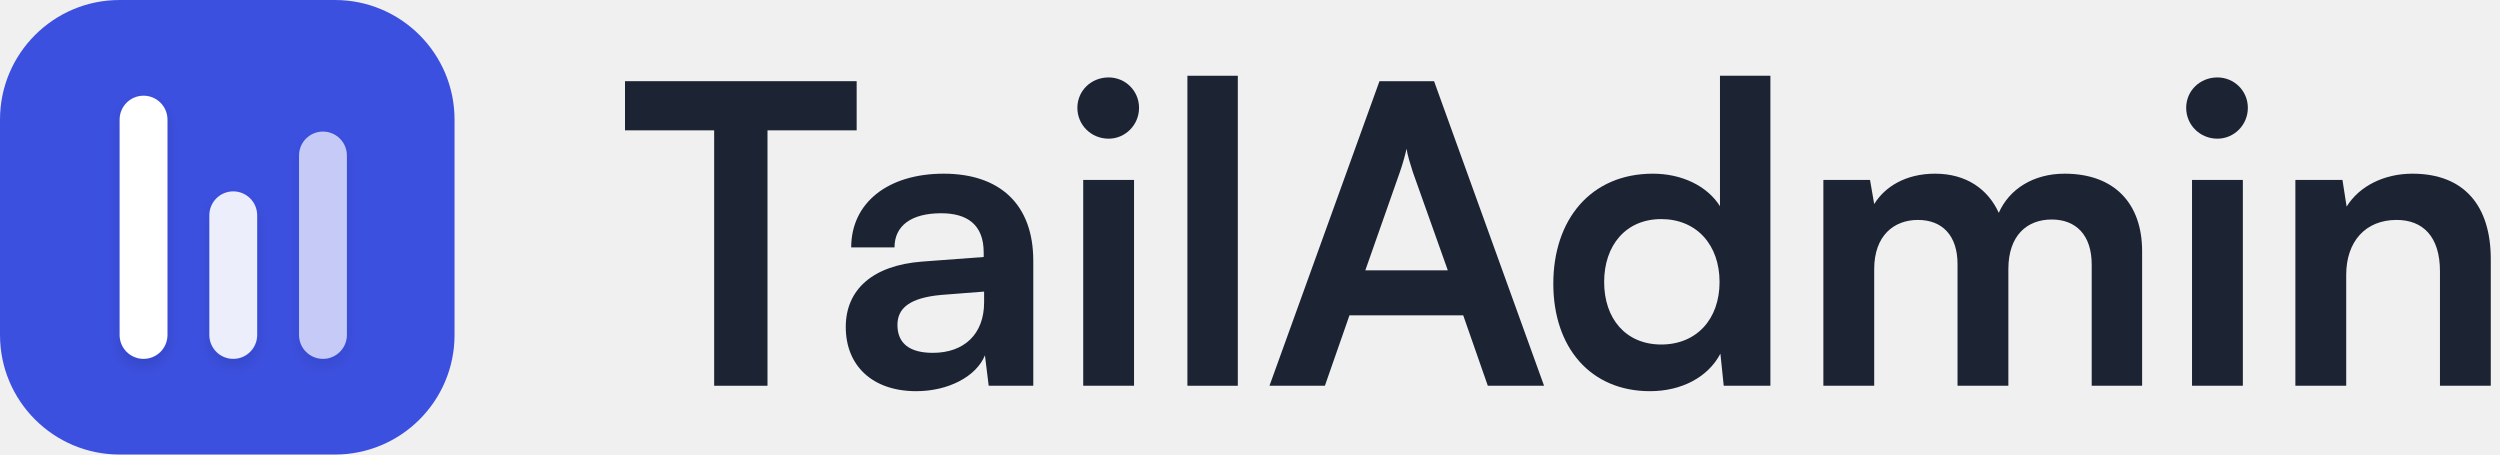
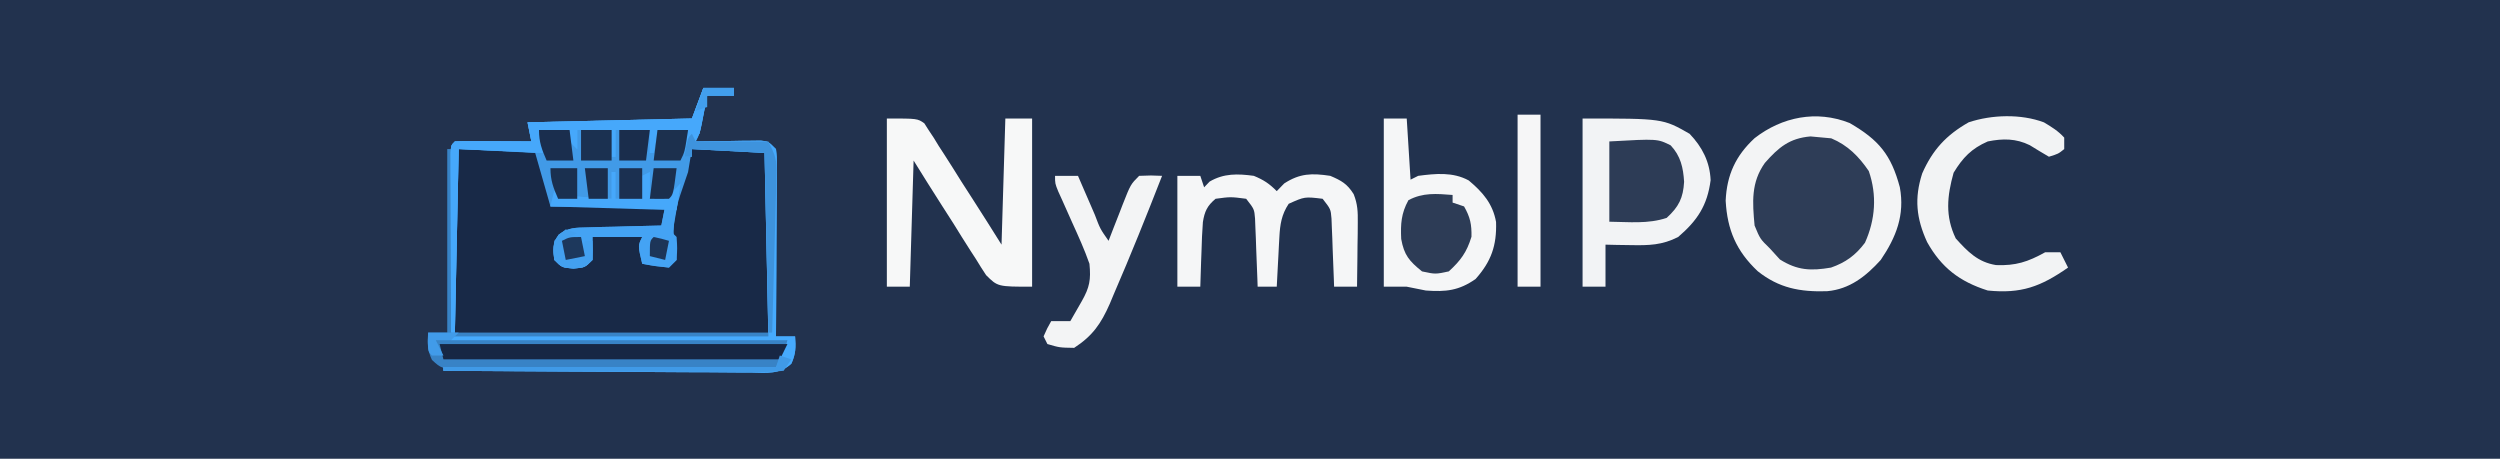
- <svg xmlns="http://www.w3.org/2000/svg" width="176" height="32" viewBox="0 0 176 32" fill="none">
-   <path d="M44 9.176H50.277V27.157H54.032V9.176H60.309V5.715H44V9.176Z" fill="#1C2434" />
-   <path d="M64.5 27.539C66.758 27.539 68.724 26.512 69.34 25.016L69.604 27.157H72.743V18.357C72.743 14.339 70.337 12.227 66.436 12.227C62.505 12.227 59.924 14.28 59.924 17.419H62.974C62.974 15.893 64.148 15.013 66.26 15.013C68.079 15.013 69.252 15.805 69.252 17.771V18.093L64.91 18.416C61.478 18.68 59.542 20.352 59.542 23.021C59.542 25.749 61.42 27.539 64.5 27.539ZM65.673 24.84C64.06 24.84 63.18 24.195 63.18 22.875C63.18 21.701 64.031 20.968 66.26 20.763L69.281 20.528V21.291C69.281 23.52 67.873 24.84 65.673 24.84Z" fill="#1C2434" />
-   <path d="M78.047 9.763C79.221 9.763 80.189 8.795 80.189 7.592C80.189 6.389 79.221 5.451 78.047 5.451C76.816 5.451 75.847 6.389 75.847 7.592C75.847 8.795 76.816 9.763 78.047 9.763ZM76.258 27.157H79.837V12.667H76.258V27.157Z" fill="#1C2434" />
-   <path d="M87.142 27.157V5.333H83.593V27.157H87.142Z" fill="#1C2434" />
-   <path d="M93.272 27.157L95.003 22.2H103.011L104.742 27.157H108.702L100.958 5.715H97.115L89.371 27.157H93.272ZM98.552 12.109C98.758 11.523 98.933 10.877 99.022 10.467C99.08 10.907 99.285 11.552 99.462 12.109L101.926 19.032H96.118L98.552 12.109Z" fill="#1C2434" />
-   <path d="M116.158 27.539C118.358 27.539 120.236 26.571 121.116 24.899L121.35 27.157H124.636V5.333H121.086V14.515C120.177 13.077 118.388 12.227 116.364 12.227C111.993 12.227 109.353 15.453 109.353 19.971C109.353 24.459 111.964 27.539 116.158 27.539ZM116.95 24.253C114.457 24.253 112.932 22.435 112.932 19.853C112.932 17.272 114.457 15.424 116.95 15.424C119.444 15.424 121.057 17.243 121.057 19.853C121.057 22.464 119.444 24.253 116.95 24.253Z" fill="#1C2434" />
-   <path d="M131.944 27.157V18.944C131.944 16.597 133.322 15.483 135.024 15.483C136.725 15.483 137.81 16.568 137.81 18.592V27.157H141.389V18.944C141.389 16.568 142.709 15.453 144.44 15.453C146.141 15.453 147.256 16.539 147.256 18.621V27.157H150.805V17.683C150.805 14.339 148.869 12.227 145.349 12.227C143.149 12.227 141.448 13.312 140.714 14.984C139.952 13.312 138.426 12.227 136.226 12.227C134.144 12.227 132.677 13.165 131.944 14.368L131.65 12.667H128.365V27.157H131.944Z" fill="#1C2434" />
-   <path d="M156.107 9.763C157.281 9.763 158.249 8.795 158.249 7.592C158.249 6.389 157.281 5.451 156.107 5.451C154.875 5.451 153.907 6.389 153.907 7.592C153.907 8.795 154.875 9.763 156.107 9.763ZM154.318 27.157H157.897V12.667H154.318V27.157Z" fill="#1C2434" />
-   <path d="M165.173 27.157V19.355C165.173 17.008 166.522 15.483 168.722 15.483C170.57 15.483 171.773 16.656 171.773 19.091V27.157H175.351V18.24C175.351 14.485 173.474 12.227 169.837 12.227C167.871 12.227 166.111 13.077 165.202 14.544L164.909 12.667H161.594V27.157H165.173Z" fill="#1C2434" />
-   <path d="M0 8.421C0 3.77 3.77 0 8.421 0H23.579C28.23 0 32 3.77 32 8.421V23.579C32 28.23 28.23 32 23.579 32H8.421C3.77 32 0 28.23 0 23.579V8.421Z" fill="#3C50E0" />
-   <g filter="url(#filter0_d_521_14075)">
-     <path d="M8.421 8.421C8.421 7.491 9.175 6.737 10.106 6.737V6.737C11.036 6.737 11.79 7.491 11.79 8.421V23.579C11.79 24.509 11.036 25.263 10.106 25.263V25.263C9.175 25.263 8.421 24.509 8.421 23.579V8.421Z" fill="white" />
-   </g>
-   <g opacity="0.9" filter="url(#filter1_d_521_14075)">
-     <path d="M14.737 15.158C14.737 14.227 15.491 13.473 16.421 13.473V13.473C17.351 13.473 18.105 14.227 18.105 15.158V23.579C18.105 24.509 17.351 25.263 16.421 25.263V25.263C15.491 25.263 14.737 24.509 14.737 23.579V15.158Z" fill="white" />
-   </g>
-   <g opacity="0.7" filter="url(#filter2_d_521_14075)">
-     <path d="M21.052 10.947C21.052 10.017 21.806 9.263 22.736 9.263V9.263C23.667 9.263 24.421 10.017 24.421 10.947V23.578C24.421 24.509 23.667 25.263 22.736 25.263V25.263C21.806 25.263 21.052 24.509 21.052 23.578V10.947Z" fill="white" />
-   </g>
-   <defs>
-     <filter id="filter0_d_521_14075" x="7.421" y="6.237" width="5.369" height="20.526" filterUnits="userSpaceOnUse" color-interpolation-filters="sRGB">
-       <feFlood flood-opacity="0" result="BackgroundImageFix" />
-       <feColorMatrix in="SourceAlpha" type="matrix" values="0 0 0 0 0 0 0 0 0 0 0 0 0 0 0 0 0 0 127 0" result="hardAlpha" />
-       <feOffset dy="0.5" />
-       <feGaussianBlur stdDeviation="0.5" />
-       <feComposite in2="hardAlpha" operator="out" />
-       <feColorMatrix type="matrix" values="0 0 0 0 0 0 0 0 0 0 0 0 0 0 0 0 0 0 0.12 0" />
-       <feBlend mode="normal" in2="BackgroundImageFix" result="effect1_dropShadow_521_14075" />
-       <feBlend mode="normal" in="SourceGraphic" in2="effect1_dropShadow_521_14075" result="shape" />
-     </filter>
-     <filter id="filter1_d_521_14075" x="13.737" y="12.973" width="5.369" height="13.79" filterUnits="userSpaceOnUse" color-interpolation-filters="sRGB">
-       <feFlood flood-opacity="0" result="BackgroundImageFix" />
-       <feColorMatrix in="SourceAlpha" type="matrix" values="0 0 0 0 0 0 0 0 0 0 0 0 0 0 0 0 0 0 127 0" result="hardAlpha" />
-       <feOffset dy="0.5" />
-       <feGaussianBlur stdDeviation="0.5" />
-       <feComposite in2="hardAlpha" operator="out" />
-       <feColorMatrix type="matrix" values="0 0 0 0 0 0 0 0 0 0 0 0 0 0 0 0 0 0 0.12 0" />
-       <feBlend mode="normal" in2="BackgroundImageFix" result="effect1_dropShadow_521_14075" />
-       <feBlend mode="normal" in="SourceGraphic" in2="effect1_dropShadow_521_14075" result="shape" />
-     </filter>
-     <filter id="filter2_d_521_14075" x="20.052" y="8.763" width="5.369" height="18" filterUnits="userSpaceOnUse" color-interpolation-filters="sRGB">
-       <feFlood flood-opacity="0" result="BackgroundImageFix" />
-       <feColorMatrix in="SourceAlpha" type="matrix" values="0 0 0 0 0 0 0 0 0 0 0 0 0 0 0 0 0 0 127 0" result="hardAlpha" />
-       <feOffset dy="0.5" />
-       <feGaussianBlur stdDeviation="0.5" />
-       <feComposite in2="hardAlpha" operator="out" />
-       <feColorMatrix type="matrix" values="0 0 0 0 0 0 0 0 0 0 0 0 0 0 0 0 0 0 0.12 0" />
-       <feBlend mode="normal" in2="BackgroundImageFix" result="effect1_dropShadow_521_14075" />
-       <feBlend mode="normal" in="SourceGraphic" in2="effect1_dropShadow_521_14075" result="shape" />
-     </filter>
-   </defs>
+ <svg xmlns="http://www.w3.org/2000/svg" version="1.1" width="654" height="120">
+   <path d="M0 0 C215.82 0 431.64 0 654 0 C654 39.6 654 79.2 654 120 C438.18 120 222.36 120 0 120 C0 80.4 0 40.8 0 0 Z " fill="#22324E" transform="translate(0,0)" />
+   <path d="M0 0 C6.6 0 13.2 0 20 0 C23 8 23 8 24 15 C33.9 15 43.8 15 54 15 C54 16.65 54 18.3 54 20 C52.264 21.736 49.868 21.191 47.504 21.246 C45.83 21.295 45.83 21.295 44.123 21.346 C41.753 21.407 39.384 21.464 37.014 21.518 C35.897 21.552 34.78 21.586 33.629 21.621 C32.083 21.659 32.083 21.659 30.506 21.697 C27.83 21.759 27.83 21.759 26 24 C25.75 26.542 25.75 26.542 26 29 C27.125 30.356 27.125 30.356 30.062 30.062 C31.517 30.032 31.517 30.032 33 30 C33.66 27.69 34.32 25.38 35 23 C39.29 23 43.58 23 48 23 C48 25.31 48 27.62 48 30 C50.333 30.042 52.667 30.041 55 30 C56.321 28.904 56.321 28.904 56.125 26.188 C56.176 23.189 56.176 23.189 55.344 21.27 C54.81 17.743 56.181 14.77 57.375 11.5 C59.392 5.813 59.392 5.813 61 0 C64.146 -0.029 67.292 -0.047 70.438 -0.062 C71.784 -0.075 71.784 -0.075 73.158 -0.088 C74.012 -0.091 74.866 -0.094 75.746 -0.098 C76.537 -0.103 77.328 -0.108 78.142 -0.114 C80 0 80 0 81 1 C81.093 2.474 81.117 3.952 81.114 5.428 C81.113 6.382 81.113 7.336 81.113 8.319 C81.108 9.329 81.103 10.339 81.098 11.379 C81.097 12.302 81.096 13.225 81.095 14.176 C81.089 17.638 81.075 21.1 81.062 24.562 C81.042 32.297 81.021 40.031 81 48 C53.94 48 26.88 48 -1 48 C-1.021 40.451 -1.041 32.903 -1.062 25.125 C-1.072 22.742 -1.081 20.358 -1.09 17.903 C-1.093 16.021 -1.096 14.139 -1.098 12.258 C-1.103 11.275 -1.108 10.292 -1.113 9.279 C-1.113 8.345 -1.113 7.412 -1.114 6.45 C-1.116 5.637 -1.118 4.824 -1.12 3.987 C-1 2 -1 2 0 0 Z " fill="#182947" transform="translate(120,39)" />
+   <path d="M0 0 C7.608 4.413 10.832 8.255 13.125 16.812 C14.443 24.057 12.19 29.812 8.125 35.812 C4.239 40.105 -0.022 43.477 -5.938 43.992 C-12.942 44.205 -18.476 43.203 -24.062 38.75 C-29.648 33.49 -32.021 27.953 -32.438 20.312 C-32.146 13.585 -29.821 8.535 -24.867 3.957 C-17.729 -1.588 -8.708 -3.456 0 0 Z " fill="#2E3D57" transform="translate(483.875,32.1875)" />
+   <path d="M0 0 C2.64 0 5.28 0 8 0 C8 0.66 8 1.32 8 2 C5.69 2 3.38 2 1 2 C0.867 2.699 0.734 3.397 0.598 4.117 C0.421 5.027 0.244 5.937 0.062 6.875 C-0.112 7.78 -0.286 8.685 -0.465 9.617 C-1 12 -1 12 -2 14 C-1.435 13.99 -0.87 13.979 -0.288 13.968 C2.267 13.927 4.821 13.901 7.375 13.875 C8.264 13.858 9.154 13.841 10.07 13.824 C10.921 13.818 11.772 13.811 12.648 13.805 C13.827 13.789 13.827 13.789 15.029 13.773 C17 14 17 14 19 16 C19.241 18.101 19.241 18.101 19.227 20.725 C19.227 21.706 19.227 22.687 19.227 23.697 C19.216 24.759 19.206 25.82 19.195 26.914 C19.192 27.999 19.19 29.084 19.187 30.201 C19.176 33.676 19.15 37.15 19.125 40.625 C19.115 42.977 19.106 45.328 19.098 47.68 C19.076 53.453 19.042 59.227 19 65 C20.65 65 22.3 65 24 65 C24.23 67.762 24.181 69.604 23.02 72.143 C19.896 75.014 16.515 74.525 12.49 74.454 C11.187 74.455 11.187 74.455 9.858 74.456 C6.984 74.453 4.112 74.422 1.238 74.391 C-0.753 74.383 -2.744 74.377 -4.735 74.373 C-9.978 74.358 -15.22 74.319 -20.463 74.275 C-25.812 74.234 -31.161 74.215 -36.51 74.195 C-47.007 74.152 -57.503 74.084 -68 74 C-68 73.67 -68 73.34 -68 73 C-39.29 73 -10.58 73 19 73 C21 69.236 21 69.236 22 66 C-7.04 66 -36.08 66 -66 66 C-66 65.67 -66 65.34 -66 65 C-38.61 65 -11.22 65 17 65 C16.67 49.16 16.34 33.32 16 17 C9.73 16.67 3.46 16.34 -3 16 C-3.33 17.98 -3.66 19.96 -4 22 C-4.685 24.091 -5.394 26.175 -6.125 28.25 C-7.842 33.604 -8.227 37.571 -7.164 43.074 C-7.11 43.71 -7.056 44.345 -7 45 C-7.66 45.66 -8.32 46.32 -9 47 C-12.625 46.625 -12.625 46.625 -16 46 C-17.125 41.25 -17.125 41.25 -16 39 C-20.29 39 -24.58 39 -29 39 C-29 40.98 -29 42.96 -29 45 C-31 47 -31 47 -34 47.25 C-37 47 -37 47 -39 45 C-39.353 42.246 -39.478 40.671 -37.841 38.372 C-35.282 36.465 -33.409 36.569 -30.238 36.488 C-29.12 36.453 -28.002 36.417 -26.85 36.381 C-25.682 36.358 -24.515 36.336 -23.312 36.312 C-22.134 36.278 -20.955 36.244 -19.74 36.209 C-16.827 36.126 -13.914 36.057 -11 36 C-10.67 34.35 -10.34 32.7 -10 31 C-19.9 31 -29.8 31 -40 31 C-41.32 26.38 -42.64 21.76 -44 17 C-50.6 16.67 -57.2 16.34 -64 16 C-64.33 31.84 -64.66 47.68 -65 64 C-65.33 64 -65.66 64 -66 64 C-66.025 57.04 -66.043 50.08 -66.055 43.12 C-66.06 40.75 -66.067 38.38 -66.075 36.01 C-66.088 32.612 -66.093 29.214 -66.098 25.816 C-66.103 24.75 -66.108 23.683 -66.113 22.584 C-66.113 21.603 -66.113 20.622 -66.114 19.612 C-66.116 18.743 -66.118 17.875 -66.12 16.98 C-66 15 -66 15 -65 14 C-63.511 13.913 -62.019 13.893 -60.527 13.902 C-59.628 13.906 -58.729 13.909 -57.803 13.912 C-56.857 13.92 -55.912 13.929 -54.938 13.938 C-53.988 13.942 -53.039 13.947 -52.061 13.951 C-49.707 13.963 -47.354 13.979 -45 14 C-45.33 12.35 -45.66 10.7 -46 9 C-31.81 8.67 -17.62 8.34 -3 8 C-2.01 5.36 -1.02 2.72 0 0 Z " fill="#419AE7" transform="translate(184,23)" />
+   <path d="M0 0 C21 0 21 0 28 4 C31.302 7.455 33.288 11.317 33.5 16.125 C32.646 22.742 30.035 26.684 25 31 C20.837 33.137 17.326 33.212 12.688 33.125 C10.806 33.098 10.806 33.098 8.887 33.07 C7.458 33.036 7.458 33.036 6 33 C6 36.63 6 40.26 6 44 C4.02 44 2.04 44 0 44 C0 29.48 0 14.96 0 0 Z " fill="#F2F3F5" transform="translate(414,31)" />
+   <path d="M0 0 C1.98 0 3.96 0 6 0 C6.33 5.28 6.66 10.56 7 16 C7.66 15.67 8.32 15.34 9 15 C13.559 14.403 18.074 13.955 22.211 16.199 C25.863 19.258 28.513 22.27 29.371 27.078 C29.559 33.224 28.121 37.38 24 42 C19.633 45.038 16.249 45.382 11 45 C9.332 44.674 7.665 44.342 6 44 C4.02 44 2.04 44 0 44 C0 29.48 0 14.96 0 0 Z " fill="#F5F6F7" transform="translate(362,31)" />
+   <path d="M0 0 C8 0 8 0 9.797 1.253 C10.17 1.839 10.543 2.425 10.928 3.029 C11.368 3.69 11.807 4.351 12.261 5.031 C12.701 5.753 13.14 6.475 13.594 7.219 C14.071 7.951 14.548 8.684 15.039 9.438 C16.553 11.776 18.026 14.137 19.5 16.5 C20.521 18.091 21.544 19.681 22.57 21.27 C25.082 25.159 27.538 29.077 30 33 C30.33 22.11 30.66 11.22 31 0 C33.31 0 35.62 0 38 0 C38 14.52 38 29.04 38 44 C29 44 29 44 25.959 40.971 C25.043 39.595 24.161 38.197 23.309 36.781 C22.595 35.683 22.595 35.683 21.867 34.562 C20.36 32.226 18.899 29.865 17.438 27.5 C16.422 25.908 15.403 24.318 14.381 22.73 C11.881 18.843 9.445 14.925 7 11 C6.67 21.89 6.34 32.78 6 44 C4.02 44 2.04 44 0 44 C0 29.48 0 14.96 0 0 Z " fill="#F7F8F8" transform="translate(232,31)" />
+   <path d="M0 0 C0.33 0 0.66 0 1 0 C1 15.84 1 31.68 1 48 C28.39 48 55.78 48 84 48 C84 48.33 84 48.66 84 49 C85.65 49.33 87.3 49.66 89 50 C88.387 52.962 87.746 54.381 86 57 C83.176 57.307 80.57 57.42 77.742 57.404 C76.462 57.414 76.462 57.414 75.155 57.425 C72.323 57.443 69.492 57.439 66.66 57.434 C64.697 57.438 62.734 57.443 60.771 57.449 C56.653 57.458 52.535 57.456 48.416 57.446 C43.132 57.435 37.848 57.455 32.564 57.484 C28.509 57.502 24.454 57.502 20.399 57.496 C18.45 57.496 16.502 57.502 14.553 57.515 C11.831 57.529 9.109 57.519 6.387 57.502 C5.578 57.511 4.769 57.521 3.936 57.531 C-1.503 57.459 -1.503 57.459 -4.012 55.141 C-5.184 52.602 -5.23 50.765 -5 48 C-3.35 48 -1.7 48 0 48 C0 32.16 0 16.32 0 0 Z " fill="#3883C6" transform="translate(117,39)" />
+   <path d="M0 0 C7.608 4.413 10.832 8.255 13.125 16.812 C14.443 24.057 12.19 29.812 8.125 35.812 C4.239 40.105 -0.022 43.477 -5.938 43.992 C-12.942 44.205 -18.476 43.203 -24.062 38.75 C-29.648 33.49 -32.021 27.953 -32.438 20.312 C-32.146 13.585 -29.821 8.535 -24.867 3.957 C-17.729 -1.588 -8.708 -3.456 0 0 Z M-22.188 10.438 C-25.828 15.561 -25.446 20.679 -24.875 26.812 C-23.432 30.312 -23.432 30.312 -20.875 32.812 C-19.576 34.236 -19.576 34.236 -18.25 35.688 C-13.675 38.568 -10.146 38.713 -4.875 37.812 C-1.048 36.47 1.54 34.593 4 31.312 C6.728 25.25 7.181 18.863 5 12.562 C2.407 8.759 -0.473 5.82 -4.812 4 C-5.833 3.907 -5.833 3.907 -6.875 3.812 C-7.989 3.709 -9.102 3.606 -10.25 3.5 C-15.755 3.975 -18.603 6.369 -22.188 10.438 Z " fill="#F3F4F5" transform="translate(483.875,32.1875)" />
+   <path d="M0 0 C1.98 0 3.96 0 6 0 C6.33 0.99 6.66 1.98 7 3 C7.474 2.505 7.949 2.01 8.438 1.5 C12.16 -0.679 15.774 -0.573 20 0 C22.6 1.079 23.99 1.99 26 4 C26.639 3.34 27.279 2.68 27.938 2 C32.044 -0.682 35.219 -0.72 40 0 C42.929 1.247 44.432 2.093 46.117 4.784 C47.163 7.41 47.228 9.381 47.195 12.203 C47.189 13.183 47.182 14.162 47.176 15.172 C47.159 16.188 47.142 17.203 47.125 18.25 C47.116 19.281 47.107 20.312 47.098 21.375 C47.074 23.917 47.041 26.458 47 29 C45.02 29 43.04 29 41 29 C40.97 28.115 40.97 28.115 40.94 27.212 C40.845 24.536 40.735 21.862 40.625 19.188 C40.594 18.259 40.563 17.33 40.531 16.373 C40.473 15.034 40.473 15.034 40.414 13.668 C40.383 12.846 40.351 12.024 40.319 11.177 C40.116 8.71 40.116 8.71 38 6 C33.295 5.435 33.295 5.435 29.125 7.312 C27.254 10.118 26.856 12.73 26.684 16.012 C26.642 16.769 26.6 17.526 26.557 18.307 C26.517 19.092 26.478 19.878 26.438 20.688 C26.394 21.485 26.351 22.282 26.307 23.104 C26.201 25.069 26.1 27.034 26 29 C24.35 29 22.7 29 21 29 C20.98 28.41 20.96 27.82 20.94 27.212 C20.845 24.536 20.735 21.862 20.625 19.188 C20.594 18.259 20.563 17.33 20.531 16.373 C20.493 15.48 20.454 14.588 20.414 13.668 C20.367 12.435 20.367 12.435 20.319 11.177 C20.116 8.71 20.116 8.71 18 6 C13.928 5.469 13.928 5.469 10 6 C7.822 7.805 7.104 9.326 6.675 12.11 C6.48 14.659 6.379 17.195 6.312 19.75 C6.278 20.638 6.244 21.526 6.209 22.441 C6.127 24.627 6.057 26.813 6 29 C4.02 29 2.04 29 0 29 C0 19.43 0 9.86 0 0 Z " fill="#F5F6F7" transform="translate(308,46)" />
+   <path d="M0 0 C2.64 0 5.28 0 8 0 C8 0.66 8 1.32 8 2 C5.69 2 3.38 2 1 2 C0.867 2.699 0.734 3.397 0.598 4.117 C0.421 5.027 0.244 5.937 0.062 6.875 C-0.112 7.78 -0.286 8.685 -0.465 9.617 C-1 12 -1 12 -2 14 C-1.435 13.99 -0.87 13.979 -0.288 13.968 C2.267 13.927 4.821 13.901 7.375 13.875 C8.264 13.858 9.154 13.841 10.07 13.824 C10.921 13.818 11.772 13.811 12.648 13.805 C13.827 13.789 13.827 13.789 15.029 13.773 C17 14 17 14 19 16 C19.241 18.101 19.241 18.101 19.227 20.725 C19.227 21.706 19.227 22.687 19.227 23.697 C19.216 24.759 19.206 25.82 19.195 26.914 C19.192 27.999 19.19 29.084 19.187 30.201 C19.176 33.676 19.15 37.15 19.125 40.625 C19.115 42.977 19.106 45.328 19.098 47.68 C19.076 53.453 19.042 59.227 19 65 C20.65 65 22.3 65 24 65 C24.23 67.762 24.181 69.604 23.02 72.143 C19.896 75.014 16.515 74.525 12.49 74.454 C11.187 74.455 11.187 74.455 9.858 74.456 C6.984 74.453 4.112 74.422 1.238 74.391 C-0.753 74.383 -2.744 74.377 -4.735 74.373 C-9.978 74.358 -15.22 74.319 -20.463 74.275 C-25.812 74.234 -31.161 74.215 -36.51 74.195 C-47.007 74.152 -57.503 74.084 -68 74 C-68 73.67 -68 73.34 -68 73 C-39.29 73 -10.58 73 19 73 C21 69.236 21 69.236 22 66 C-7.04 66 -36.08 66 -66 66 C-66 65.67 -66 65.34 -66 65 C-38.61 65 -11.22 65 17 65 C16.67 49.16 16.34 33.32 16 17 C9.73 16.67 3.46 16.34 -3 16 C-3 16.66 -3 17.32 -3 18 C-3.66 18 -4.32 18 -5 18 C-4.67 15.69 -4.34 13.38 -4 11 C-6.64 11 -9.28 11 -12 11 C-12.33 12.98 -12.66 14.96 -13 17 C-13.33 17 -13.66 17 -14 17 C-14 15.02 -14 13.04 -14 11 C-16.97 11 -19.94 11 -23 11 C-23 13.31 -23 15.62 -23 18 C-23.33 18 -23.66 18 -24 18 C-24 15.69 -24 13.38 -24 11 C-26.97 11 -29.94 11 -33 11 C-33 12.65 -33 14.3 -33 16 C-33.66 15.34 -34.32 14.68 -35 14 C-35 13.01 -35 12.02 -35 11 C-37.64 11 -40.28 11 -43 11 C-42.67 12.98 -42.34 14.96 -42 17 C-49.26 16.67 -56.52 16.34 -64 16 C-64.33 31.84 -64.66 47.68 -65 64 C-65.33 64 -65.66 64 -66 64 C-66.025 57.04 -66.043 50.08 -66.055 43.12 C-66.06 40.75 -66.067 38.38 -66.075 36.01 C-66.088 32.612 -66.093 29.214 -66.098 25.816 C-66.103 24.75 -66.108 23.683 -66.113 22.584 C-66.113 21.603 -66.113 20.622 -66.114 19.612 C-66.116 18.743 -66.118 17.875 -66.12 16.98 C-66 15 -66 15 -65 14 C-63.511 13.913 -62.019 13.893 -60.527 13.902 C-59.628 13.906 -58.729 13.909 -57.803 13.912 C-56.857 13.92 -55.912 13.929 -54.938 13.938 C-53.988 13.942 -53.039 13.947 -52.061 13.951 C-49.707 13.963 -47.354 13.979 -45 14 C-45.33 12.35 -45.66 10.7 -46 9 C-31.81 8.67 -17.62 8.34 -3 8 C-2.01 5.36 -1.02 2.72 0 0 Z " fill="#46AAFD" transform="translate(184,23)" />
+   <path d="M0 0 C2.023 1.21 3.716 2.242 5.301 3.988 C5.301 4.978 5.301 5.968 5.301 6.988 C3.738 8.238 3.738 8.238 1.301 8.988 C-0.38 7.999 -2.059 7.005 -3.711 5.969 C-7.335 4.182 -10.786 4.2 -14.699 4.988 C-18.961 6.848 -21.233 9.222 -23.637 13.176 C-25.345 19.305 -25.881 24.534 -23.074 30.363 C-19.946 33.821 -17.295 36.574 -12.523 37.336 C-7.423 37.533 -4.195 36.498 0.301 33.988 C1.621 33.988 2.941 33.988 4.301 33.988 C4.961 35.308 5.621 36.628 6.301 37.988 C-0.87 42.991 -5.96 44.865 -14.699 43.988 C-22.091 41.648 -26.844 37.985 -30.574 31.301 C-33.403 25.1 -33.95 19.866 -31.848 13.348 C-29.139 7.193 -25.544 3.302 -19.699 -0.012 C-13.629 -2.035 -6.02 -2.256 0 0 Z " fill="#F2F3F4" transform="translate(534.6992,32.01172)" />
+   <path d="M0 0 C1.98 0 3.96 0 6 0 C6.494 1.143 6.987 2.287 7.496 3.465 C8.143 4.956 8.79 6.447 9.438 7.938 C9.763 8.692 10.088 9.447 10.424 10.225 C11.801 13.87 11.801 13.87 14 17 C14.41 15.94 14.82 14.881 15.242 13.789 C15.786 12.401 16.33 11.013 16.875 9.625 C17.144 8.926 17.414 8.228 17.691 7.508 C19.773 2.227 19.773 2.227 22 0 C25.125 -0.125 25.125 -0.125 28 0 C23.949 10.377 19.805 20.716 15.375 30.938 C15.028 31.771 14.68 32.604 14.323 33.462 C12.015 38.693 9.834 41.854 5 45 C1.188 44.938 1.188 44.938 -2 44 C-2.33 43.34 -2.66 42.68 -3 42 C-2.062 39.875 -2.062 39.875 -1 38 C0.65 38 2.3 38 4 38 C4.639 36.886 5.279 35.773 5.938 34.625 C6.297 33.999 6.657 33.372 7.027 32.727 C9.044 29.147 9.406 27.185 9 23 C7.713 19.32 6.115 15.796 4.5 12.25 C3.653 10.361 2.809 8.47 1.969 6.578 C1.592 5.747 1.215 4.916 0.826 4.06 C0 2 0 2 0 0 Z " fill="#F3F4F5" transform="translate(276,46)" />
+   <path d="M0 0 C12.586 -0.706 12.586 -0.706 16.043 1.02 C18.677 3.823 19.334 6.867 19.562 10.562 C19.32 14.784 18.18 17.093 15 20 C10.099 21.634 5.143 21.055 0 21 C0 14.07 0 7.14 0 0 Z " fill="#2D3C56" transform="translate(421,37)" />
+   <path d="M0 0 C30.03 0 60.06 0 91 0 C90.34 1.32 89.68 2.64 89 4 C59.96 4 30.92 4 1 4 C0.67 2.68 0.34 1.36 0 0 Z " fill="#172744" transform="translate(115,90)" />
+   <path d="M0 0 C0.33 0 0.66 0 1 0 C1 2.31 1 4.62 1 7 C3.31 7 5.62 7 8 7 C8 5.02 8 3.04 8 1 C8.66 0.67 9.32 0.34 10 0 C10 2.31 10 4.62 10 7 C13.688 6.502 15.605 5.899 18 3 C17.514 6.473 17.014 9.927 16.375 13.375 C16.189 14.674 16.189 14.674 16 16 C16.33 16.33 16.66 16.66 17 17 C17.188 19.938 17.188 19.938 17 23 C16.34 23.66 15.68 24.32 15 25 C11.375 24.625 11.375 24.625 8 24 C6.875 19.25 6.875 19.25 8 17 C3.71 17 -0.58 17 -5 17 C-5 18.98 -5 20.96 -5 23 C-7 25 -7 25 -10 25.25 C-13 25 -13 25 -15 23 C-15.353 20.246 -15.478 18.671 -13.841 16.372 C-11.282 14.465 -9.409 14.569 -6.238 14.488 C-5.12 14.453 -4.002 14.417 -2.85 14.381 C-1.682 14.358 -0.515 14.336 0.688 14.312 C2.456 14.261 2.456 14.261 4.26 14.209 C7.173 14.126 10.086 14.057 13 14 C13.33 12.35 13.66 10.7 14 9 C4.1 9 -5.8 9 -16 9 C-15.67 7.68 -15.34 6.36 -15 5 C-14.67 5.33 -14.34 5.66 -14 6 C-11.65 6.235 -9.294 6.414 -6.938 6.562 C-5.002 6.688 -5.002 6.688 -3.027 6.816 C-1.529 6.907 -1.529 6.907 0 7 C0 4.69 0 2.38 0 0 Z " fill="#44A3F4" transform="translate(160,45)" />
+   <path d="M0 0 C0 0.66 0 1.32 0 2 C0.99 2.33 1.98 2.66 3 3 C4.607 5.813 5.007 7.694 4.938 10.938 C3.698 14.986 2.126 17.146 -1 20 C-4.5 20.75 -4.5 20.75 -8 20 C-11.351 17.291 -12.688 15.741 -13.445 11.516 C-13.619 7.592 -13.464 4.847 -11.562 1.375 C-7.763 -0.664 -4.222 -0.325 0 0 Z " fill="#2D3C56" transform="translate(380,51)" />
+   <path d="M0 0 C1.98 0 3.96 0 6 0 C6 14.85 6 29.7 6 45 C4.02 45 2.04 45 0 45 C0 30.15 0 15.3 0 0 Z " fill="#F6F6F7" transform="translate(397,30)" />
+   <path d="M0 0 C2.64 0 5.28 0 8 0 C8 0.66 8 1.32 8 2 C5.69 2 3.38 2 1 2 C0.34 5.3 -0.32 8.6 -1 12 C-1.99 12.33 -2.98 12.66 -4 13 C-4 12.34 -4 11.68 -4 11 C-6.64 11 -9.28 11 -12 11 C-12.33 12.98 -12.66 14.96 -13 17 C-13.33 17 -13.66 17 -14 17 C-14 15.02 -14 13.04 -14 11 C-16.97 11 -19.94 11 -23 11 C-23 13.31 -23 15.62 -23 18 C-23.33 18 -23.66 18 -24 18 C-24 15.69 -24 13.38 -24 11 C-26.97 11 -29.94 11 -33 11 C-33 12.65 -33 14.3 -33 16 C-33.66 15.34 -34.32 14.68 -35 14 C-35 13.01 -35 12.02 -35 11 C-37.64 11 -40.28 11 -43 11 C-42.67 12.98 -42.34 14.96 -42 17 C-49.26 16.67 -56.52 16.34 -64 16 C-64.33 31.84 -64.66 47.68 -65 64 C-65.33 64 -65.66 64 -66 64 C-66.025 57.04 -66.043 50.08 -66.055 43.12 C-66.06 40.75 -66.067 38.38 -66.075 36.01 C-66.088 32.612 -66.093 29.214 -66.098 25.816 C-66.103 24.75 -66.108 23.683 -66.113 22.584 C-66.113 21.603 -66.113 20.622 -66.114 19.612 C-66.116 18.743 -66.118 17.875 -66.12 16.98 C-66 15 -66 15 -65 14 C-63.511 13.913 -62.019 13.893 -60.527 13.902 C-59.628 13.906 -58.729 13.909 -57.803 13.912 C-56.857 13.92 -55.912 13.929 -54.938 13.938 C-53.988 13.942 -53.039 13.947 -52.061 13.951 C-49.707 13.963 -47.354 13.979 -45 14 C-45.33 12.35 -45.66 10.7 -46 9 C-31.81 8.67 -17.62 8.34 -3 8 C-1.515 4.04 -1.515 4.04 0 0 Z " fill="#46A8FB" transform="translate(184,23)" />
+   <path d="M0 0 C0.33 0.66 0.66 1.32 1 2 C7.27 2 13.54 2 20 2 C21.882 5.764 22.243 6.762 22.135 10.677 C22.115 11.597 22.095 12.518 22.074 13.467 C22.026 14.945 22.026 14.945 21.977 16.453 C21.952 17.468 21.927 18.484 21.901 19.53 C21.819 22.77 21.722 26.01 21.625 29.25 C21.567 31.448 21.509 33.646 21.453 35.844 C21.313 41.23 21.161 46.615 21 52 C20.67 52 20.34 52 20 52 C19.67 36.49 19.34 20.98 19 5 C12.73 4.67 6.46 4.34 0 4 C0 4.66 0 5.32 0 6 C-0.66 6 -1.32 6 -2 6 C-1.125 1.125 -1.125 1.125 0 0 Z " fill="#3E93DD" transform="translate(181,35)" />
+   <path d="M0 0 C0.33 0 0.66 0 1 0 C1 2.31 1 4.62 1 7 C3.31 7 5.62 7 8 7 C8 5.02 8 3.04 8 1 C8.66 0.67 9.32 0.34 10 0 C10 2.31 10 4.62 10 7 C13.688 6.502 15.605 5.899 18 3 C17.67 5.31 17.34 7.62 17 10 C6.11 9.67 -4.78 9.34 -16 9 C-15.67 7.68 -15.34 6.36 -15 5 C-14.67 5.33 -14.34 5.66 -14 6 C-11.65 6.235 -9.294 6.414 -6.938 6.562 C-5.002 6.688 -5.002 6.688 -3.027 6.816 C-1.529 6.907 -1.529 6.907 0 7 C0 4.69 0 2.38 0 0 Z " fill="#46A8FB" transform="translate(160,45)" />
+   <path d="M0 0 C0.99 0.33 1.98 0.66 3 1 C2.34 1.99 1.68 2.98 1 4 C-1.871 4.286 -4.525 4.378 -7.397 4.341 C-8.265 4.341 -9.134 4.341 -10.028 4.342 C-12.907 4.34 -15.785 4.316 -18.664 4.293 C-20.657 4.287 -22.649 4.283 -24.642 4.28 C-29.893 4.269 -35.143 4.239 -40.394 4.206 C-45.75 4.175 -51.105 4.162 -56.461 4.146 C-66.974 4.114 -77.487 4.063 -88 4 C-88 3.67 -88 3.34 -88 3 C-59.29 3 -30.58 3 -1 3 C-0.67 2.01 -0.34 1.02 0 0 Z " fill="#409AE7" transform="translate(204,93)" />
+   <path d="M0 0 C2.64 0 5.28 0 8 0 C8 2.64 8 5.28 8 8 C5.36 8 2.72 8 0 8 C0 5.36 0 2.72 0 0 Z " fill="#1B3151" transform="translate(152,34)" />
+   <path d="M0 0 C2.64 0 5.28 0 8 0 C8.33 2.64 8.66 5.28 9 8 C6.69 8 4.38 8 2 8 C0.743 5.094 0 3.204 0 0 Z " fill="#1A2E4E" transform="translate(141,34)" />
+   <path d="M0 0 C2.64 0 5.28 0 8 0 C7.125 5.75 7.125 5.75 6 8 C3.69 8 1.38 8 -1 8 C-0.67 5.36 -0.34 2.72 0 0 Z " fill="#1C304E" transform="translate(172,34)" />
+   <path d="M0 0 C2.64 0 5.28 0 8 0 C7.67 2.64 7.34 5.28 7 8 C4.69 8 2.38 8 0 8 C0 5.36 0 2.72 0 0 Z " fill="#1A2D4C" transform="translate(162,34)" />
+   <path d="M0 0 C1.98 0 3.96 0 6 0 C6 2.64 6 5.28 6 8 C4.02 8 2.04 8 0 8 C0 5.36 0 2.72 0 0 Z " fill="#1B3051" transform="translate(162,44)" />
+   <path d="M0 0 C2.31 0 4.62 0 7 0 C7 2.64 7 5.28 7 8 C5.35 8 3.7 8 2 8 C0.743 5.094 0 3.204 0 0 Z " fill="#1A3050" transform="translate(144,44)" />
+   <path d="M0 0 C1.98 0 3.96 0 6 0 C5.125 6.875 5.125 6.875 4 8 C2.334 8.041 0.666 8.043 -1 8 C-0.67 5.36 -0.34 2.72 0 0 Z " fill="#1B2F4E" transform="translate(171,44)" />
+   <path d="M0 0 C0.99 0.33 1.98 0.66 3 1 C1.02 1.99 1.02 1.99 -1 3 C-0.67 4.32 -0.34 5.64 0 7 C1.32 7 2.64 7 4 7 C4.33 5.68 4.66 4.36 5 3 C5.66 3 6.32 3 7 3 C7.125 5.375 7.125 5.375 7 8 C5 10 5 10 2 10.25 C-1 10 -1 10 -3 8 C-3.312 5.562 -3.312 5.562 -3 3 C-1.5 1.188 -1.5 1.188 0 0 Z " fill="#43A0EF" transform="translate(148,60)" />
+   <path d="M0 0 C1.98 0 3.96 0 6 0 C6 2.64 6 5.28 6 8 C4.35 8 2.7 8 1 8 C0.67 5.36 0.34 2.72 0 0 Z " fill="#1A2E4E" transform="translate(153,44)" />
+   <path d="M0 0 C0.33 1.65 0.66 3.3 1 5 C-0.65 5.33 -2.3 5.66 -4 6 C-4.33 4.35 -4.66 2.7 -5 1 C-3 0 -3 0 0 0 Z " fill="#1D385C" transform="translate(152,62)" />
+   <path d="M0 0 C2.062 0.438 2.062 0.438 4 1 C3.67 2.65 3.34 4.3 3 6 C1.68 5.67 0.36 5.34 -1 5 C-1 1 -1 1 0 0 Z " fill="#1D3558" transform="translate(171,62)" />
+   <path d="M0 0 C2.64 0 5.28 0 8 0 C7.34 0.66 6.68 1.32 6 2 C4.68 2 3.36 2 2 2 C2.66 3.32 3.32 4.64 4 6 C3.01 6 2.02 6 1 6 C0 5 0 5 -0.062 2.438 C-0.042 1.633 -0.021 0.829 0 0 Z " fill="#419BE9" transform="translate(112,87)" />
+   <path d="M0 0 C2.64 0 5.28 0 8 0 C8 0.66 8 1.32 8 2 C5.69 2 3.38 2 1 2 C1 2.99 1 3.98 1 5 C0.01 5.33 -0.98 5.66 -2 6 C-1.34 4.02 -0.68 2.04 0 0 Z " fill="#429EEC" transform="translate(184,23)" />
</svg>
